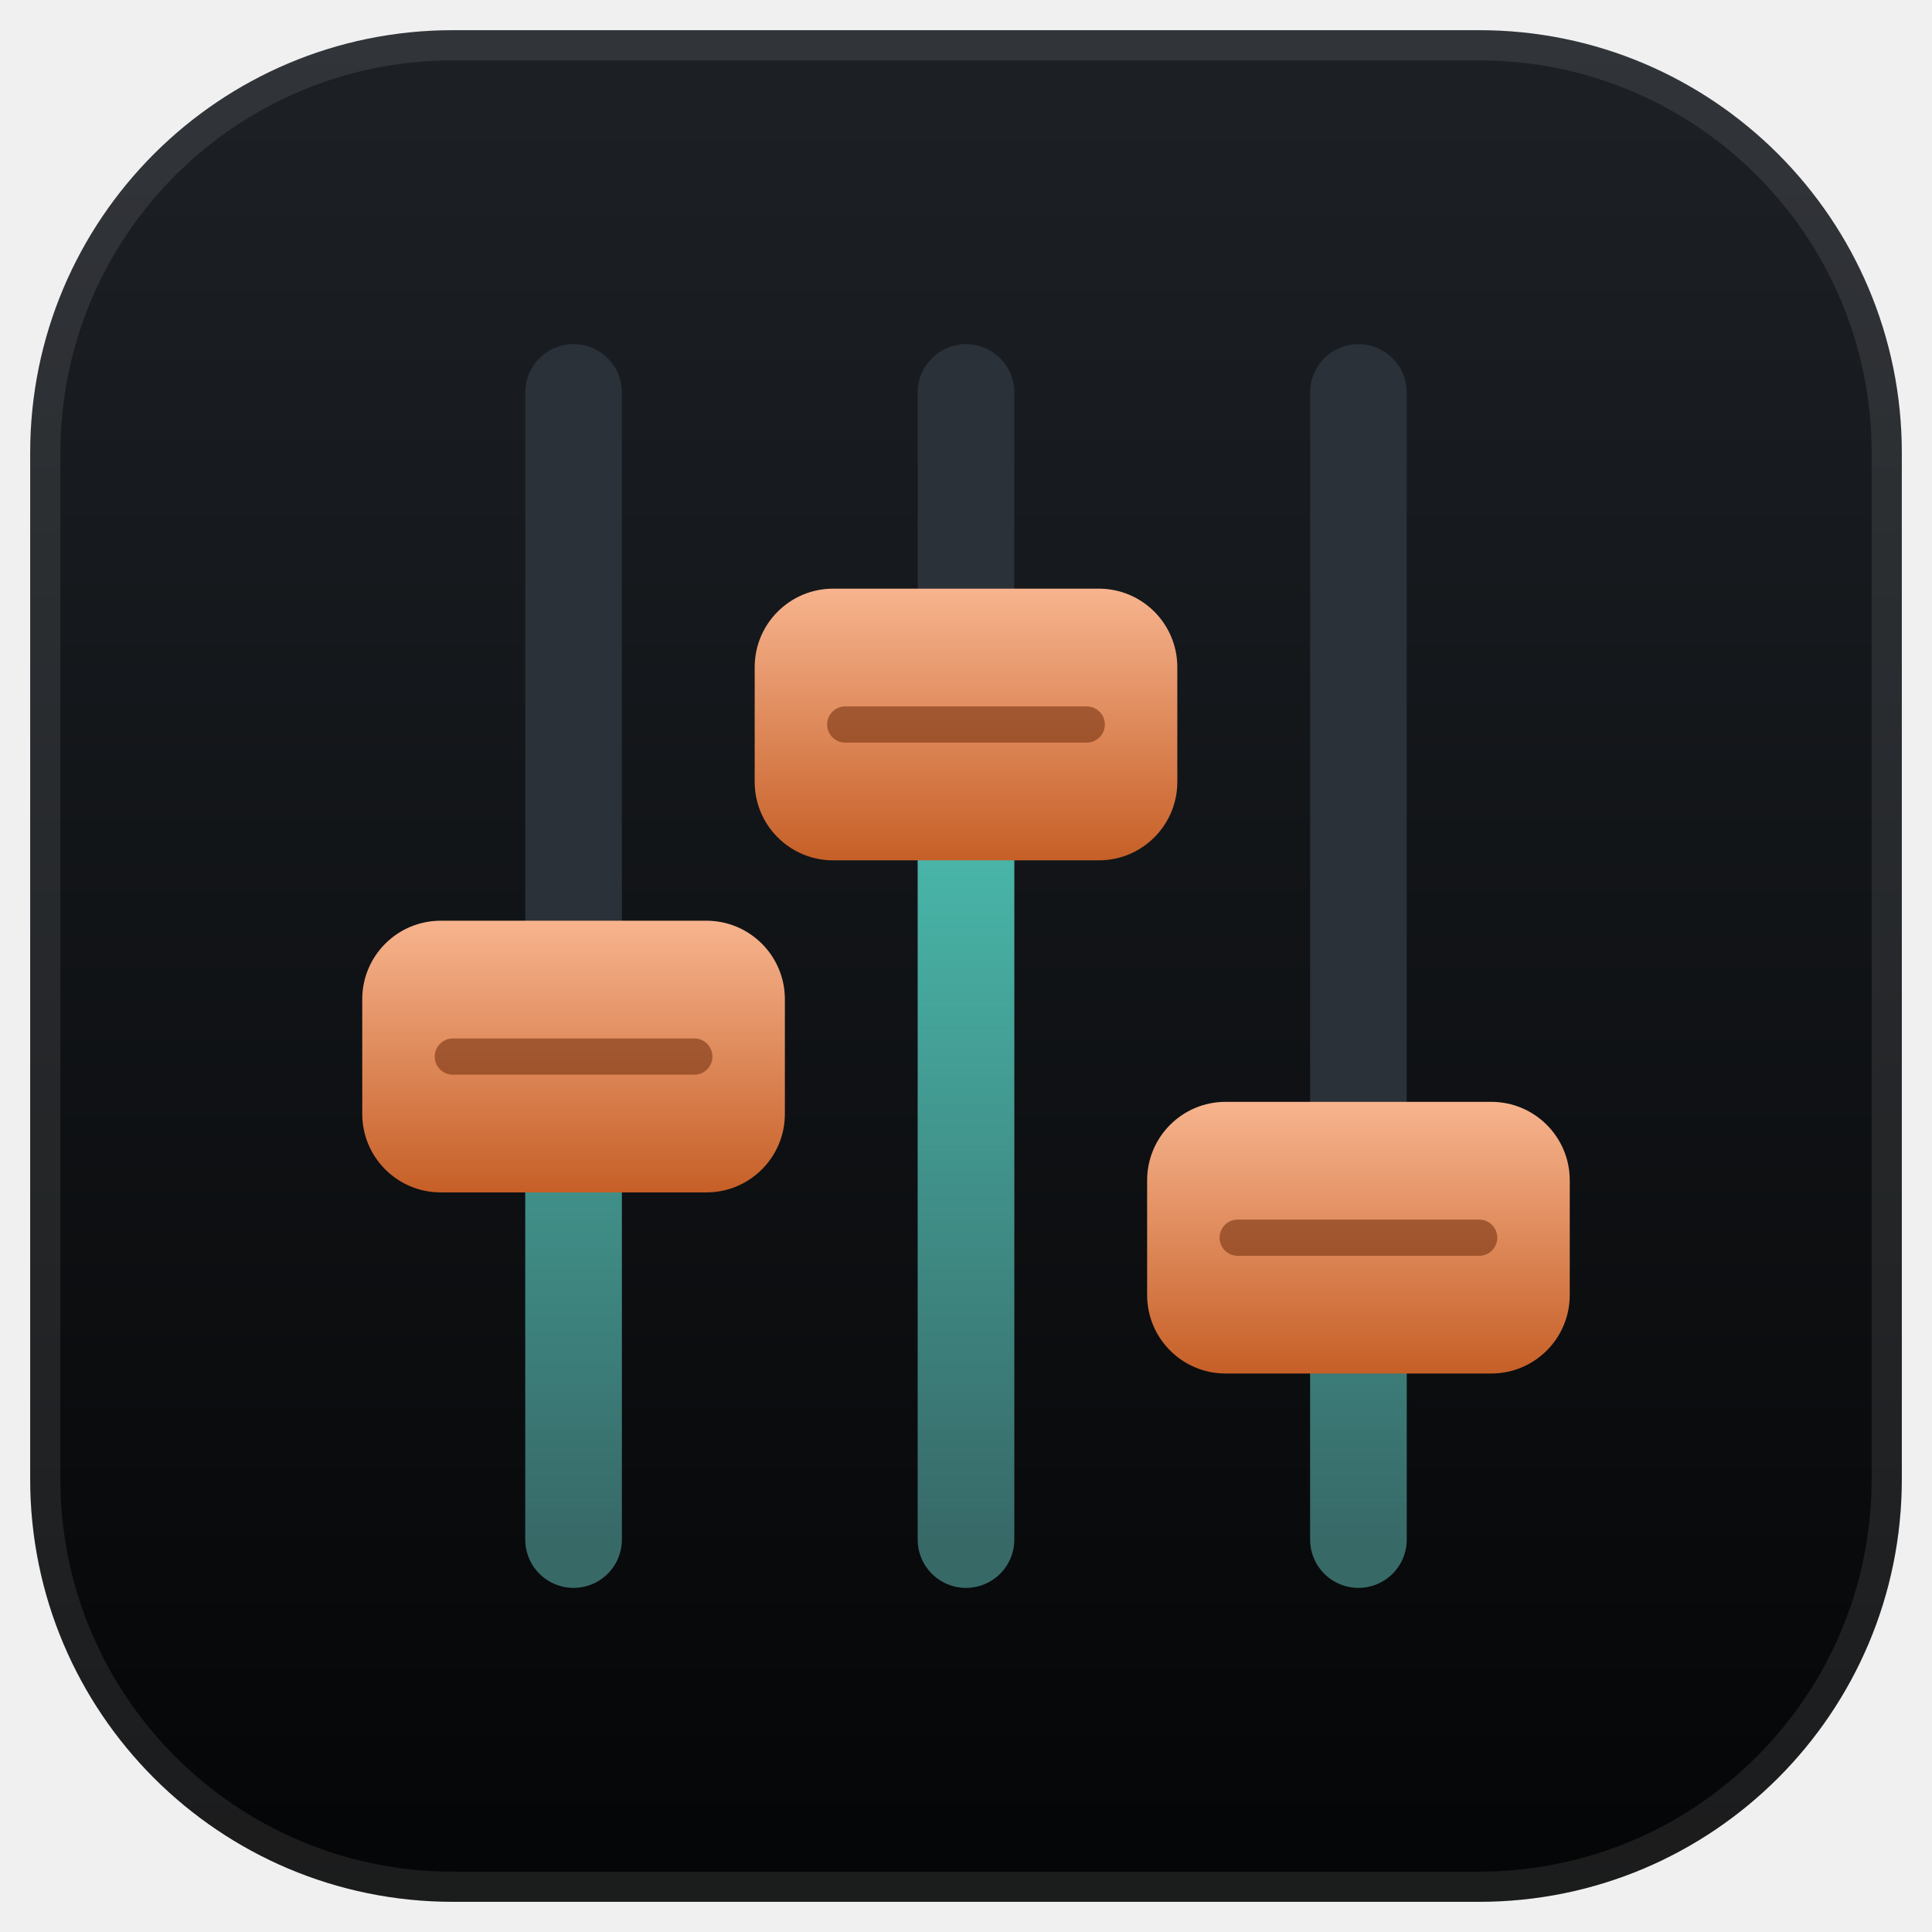
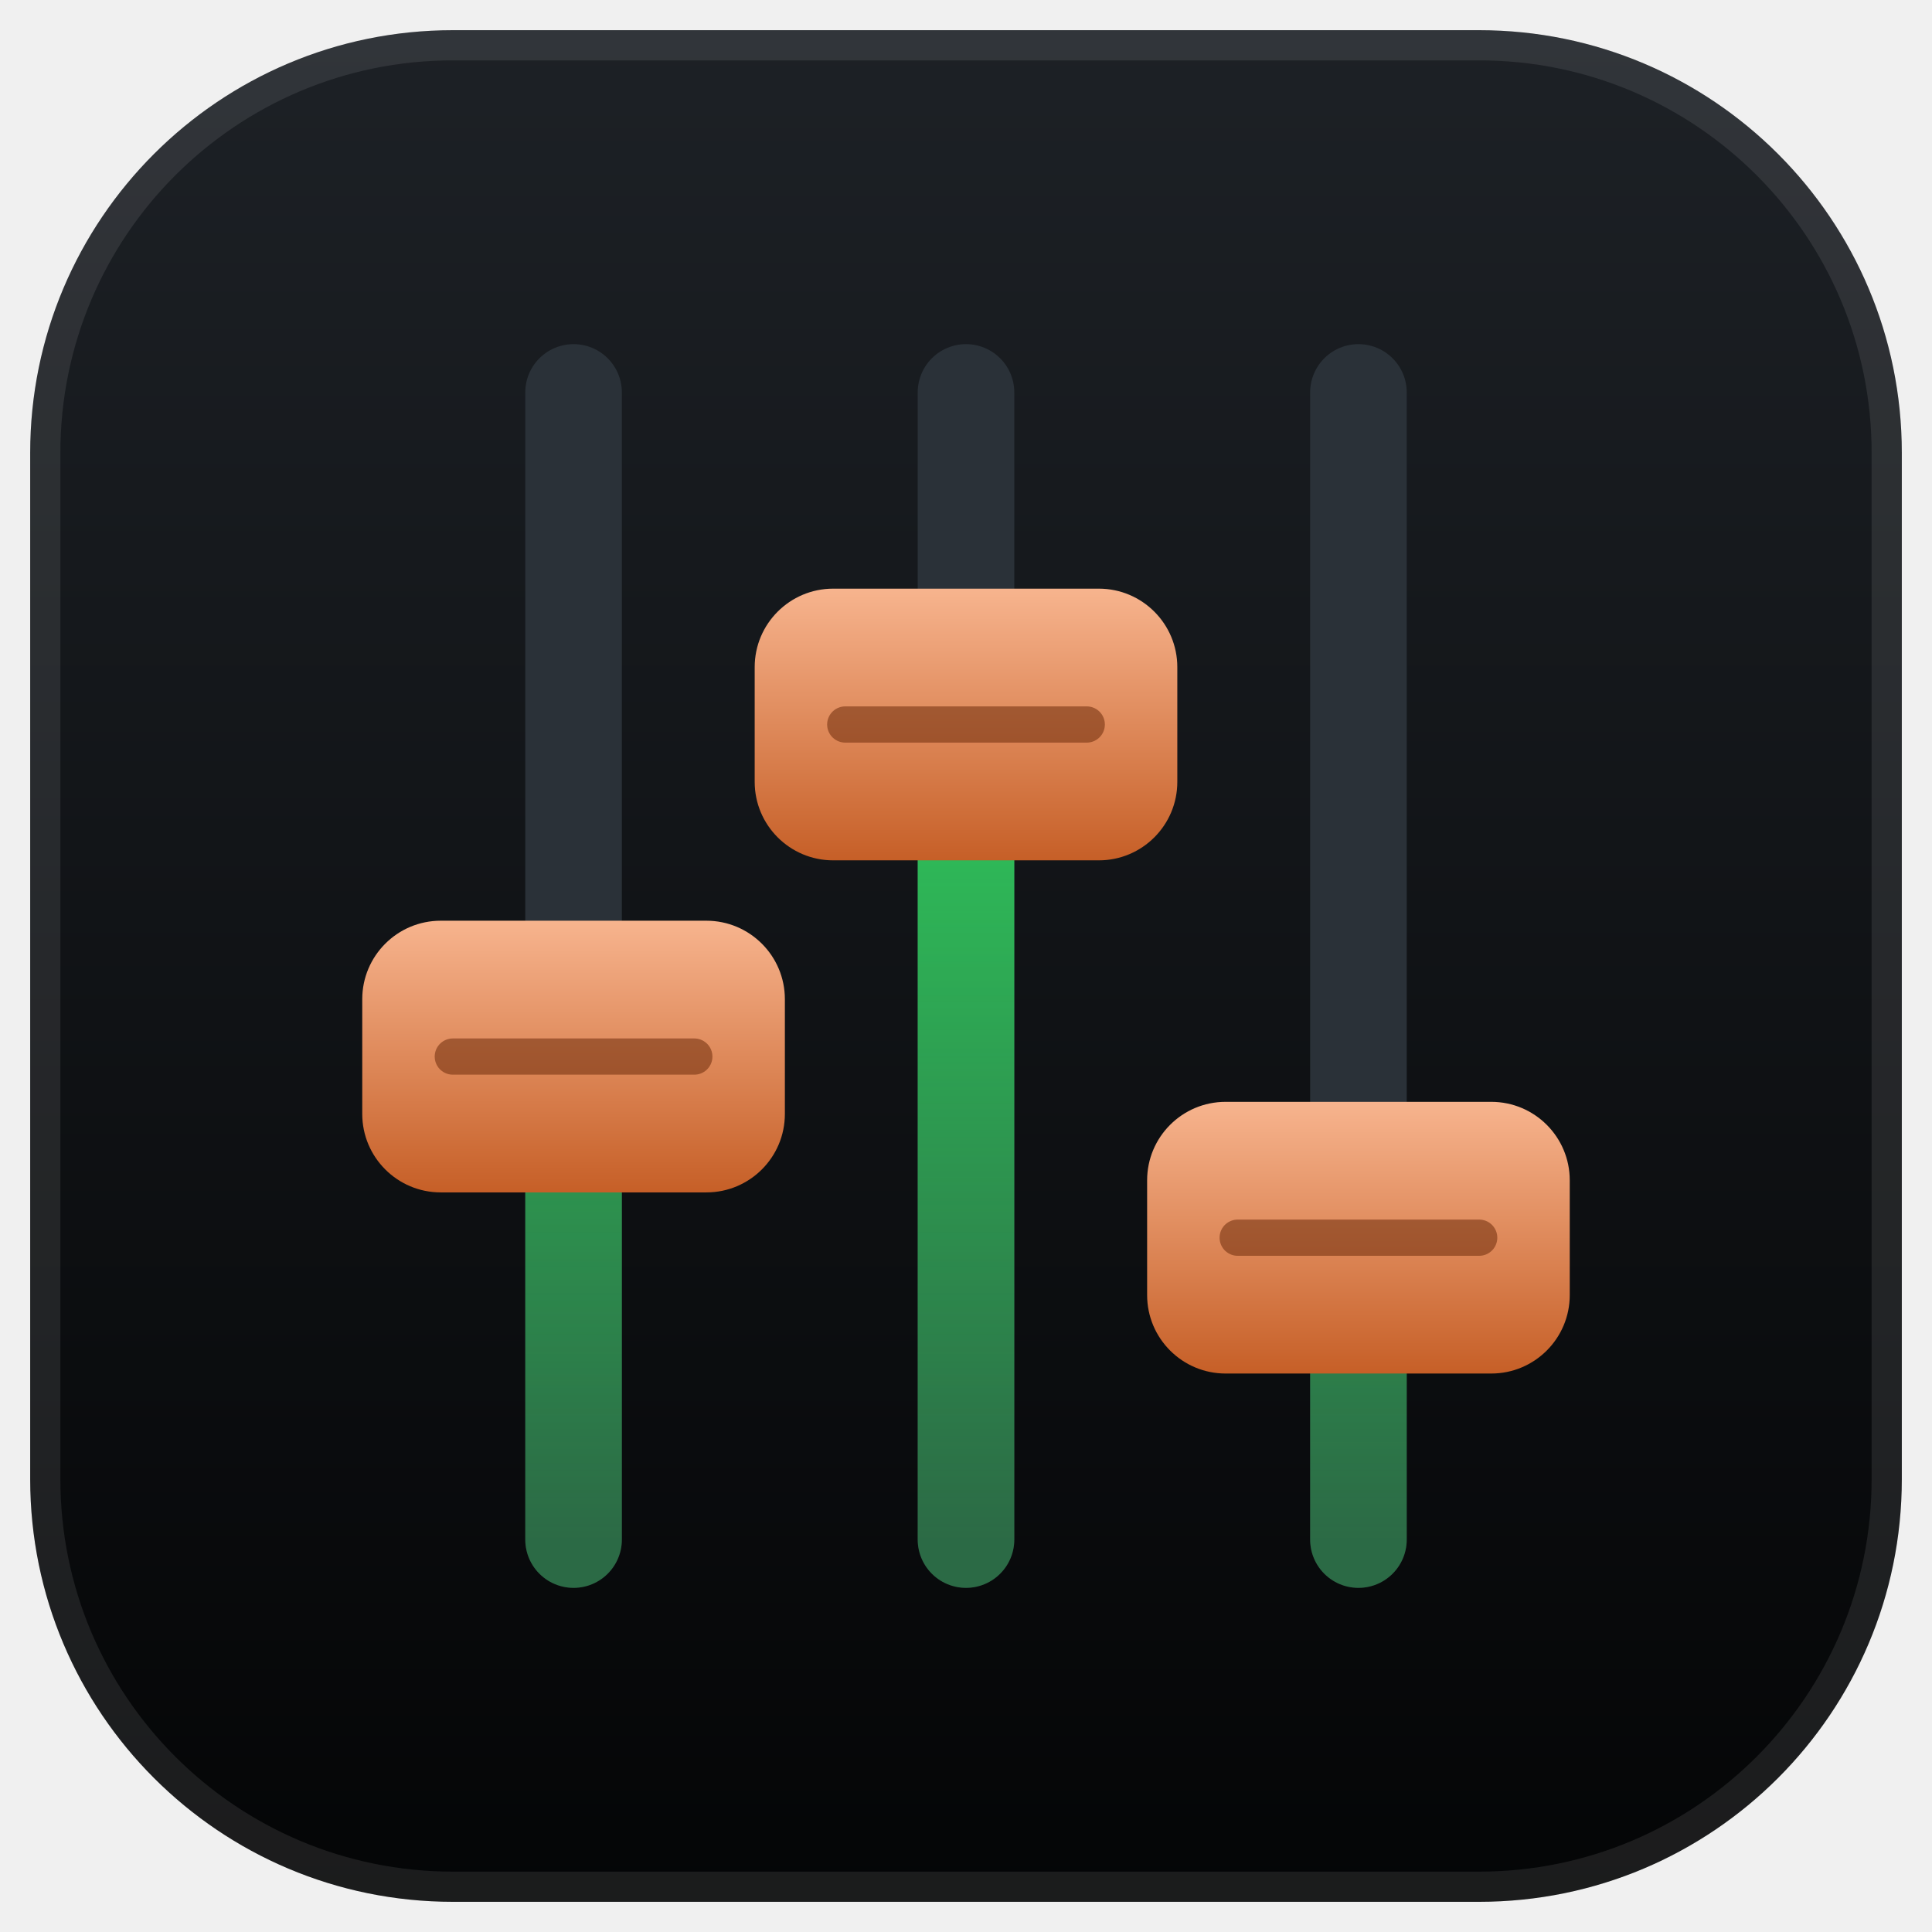
<svg xmlns="http://www.w3.org/2000/svg" viewBox="0 0 64 64" width="256" height="256" role="img" aria-label="Faderust Logo">
  <defs>
    <linearGradient id="bg" x1="0" y1="0" x2="0" y2="1">
      <stop offset="0" stop-color="#1d2126" />
      <stop offset="1" stop-color="#040506" />
    </linearGradient>
    <linearGradient id="cap" x1="0" y1="0" x2="0" y2="1">
      <stop offset="0" stop-color="#f7b48e" />
      <stop offset="1" stop-color="#c65f27" />
    </linearGradient>
    <linearGradient id="signal" gradientUnits="userSpaceOnUse" x1="0" y1="20" x2="0" y2="51">
-       <stop offset="0" stop-color="#4fd1c0" />
-       <stop offset="1" stop-color="#4fd1c0" stop-opacity="0.35" />
+       <stop offset="0" stop-color="#2fd45e" />
+       <stop offset="1" stop-color="#2fd45e" stop-opacity="0.35" />
    </linearGradient>
  </defs>
  <rect x="1" y="1" width="62" height="62" rx="14" fill="url(#bg)" />
  <rect x="1.5" y="1.5" width="61" height="61" rx="13.5" fill="none" stroke="#fff" stroke-opacity="0.09" />
  <g stroke-width="3.2" stroke-linecap="round">
    <line x1="19" y1="13" x2="19" y2="51" stroke="#2a3138" />
    <line x1="32" y1="13" x2="32" y2="51" stroke="#2a3138" />
    <line x1="45" y1="13" x2="45" y2="51" stroke="#2a3138" />
    <line x1="19" y1="35" x2="19" y2="51" stroke="url(#signal)" />
    <line x1="32" y1="24" x2="32" y2="51" stroke="url(#signal)" />
    <line x1="45" y1="41" x2="45" y2="51" stroke="url(#signal)" />
  </g>
  <g fill="url(#cap)">
    <rect x="12" y="30.5" width="14" height="9" rx="2.6" />
    <rect x="25" y="19.5" width="14" height="9" rx="2.6" />
    <rect x="38" y="36.5" width="14" height="9" rx="2.6" />
  </g>
  <g stroke="#6e2c0c" stroke-opacity="0.55" stroke-width="1.2" stroke-linecap="round">
    <line x1="15" y1="35" x2="23" y2="35" />
    <line x1="28" y1="24" x2="36" y2="24" />
    <line x1="41" y1="41" x2="49" y2="41" />
  </g>
</svg>
